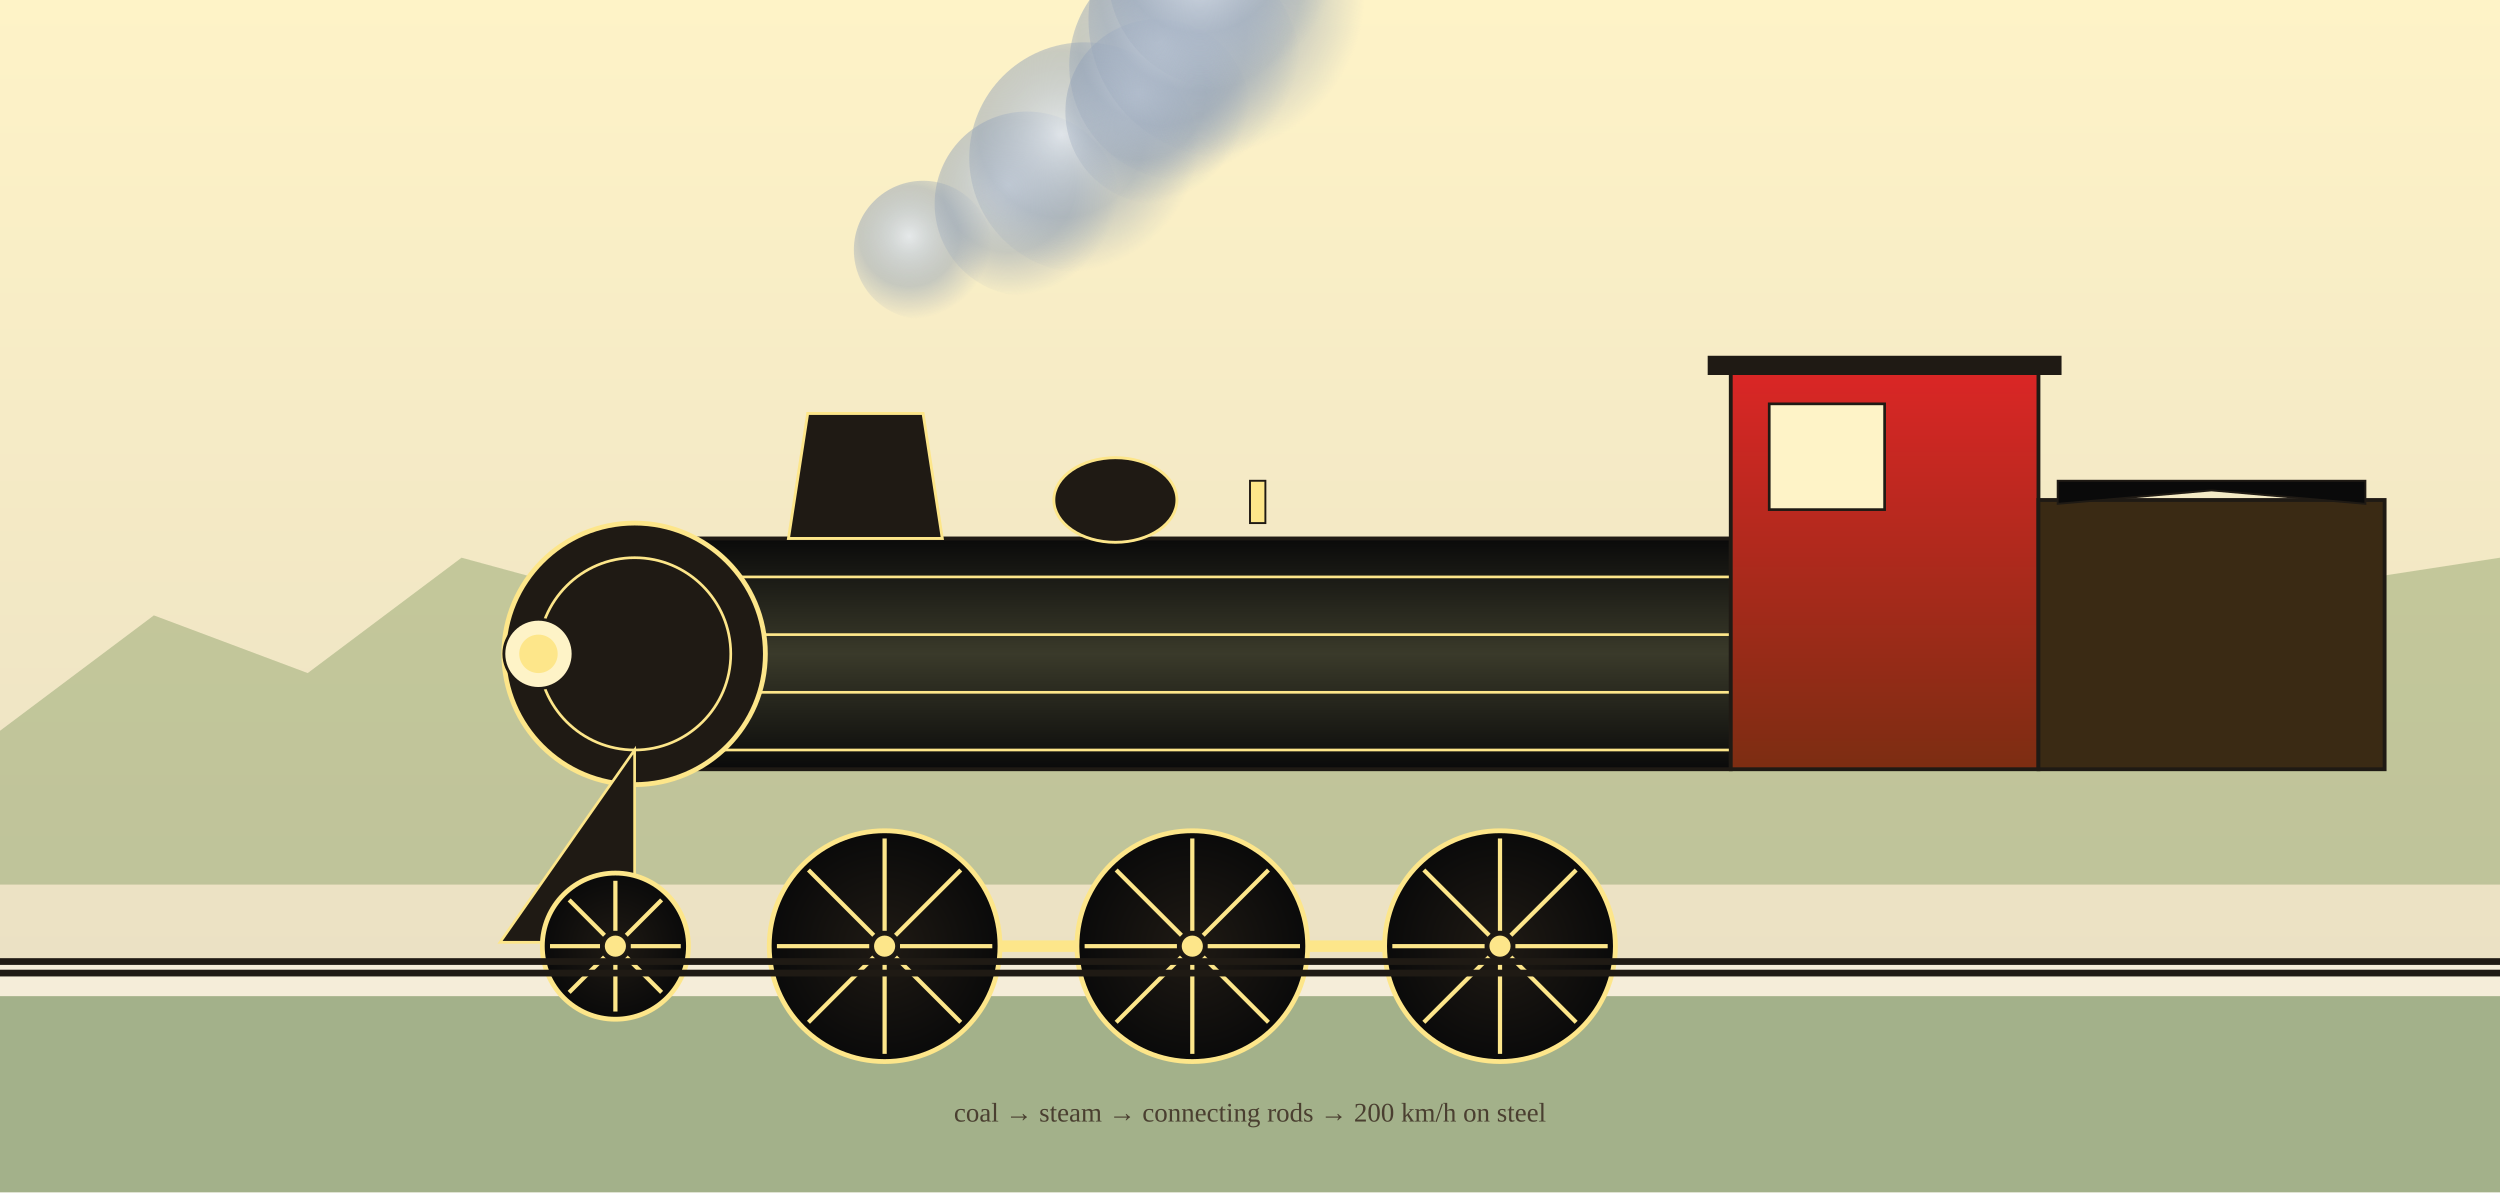
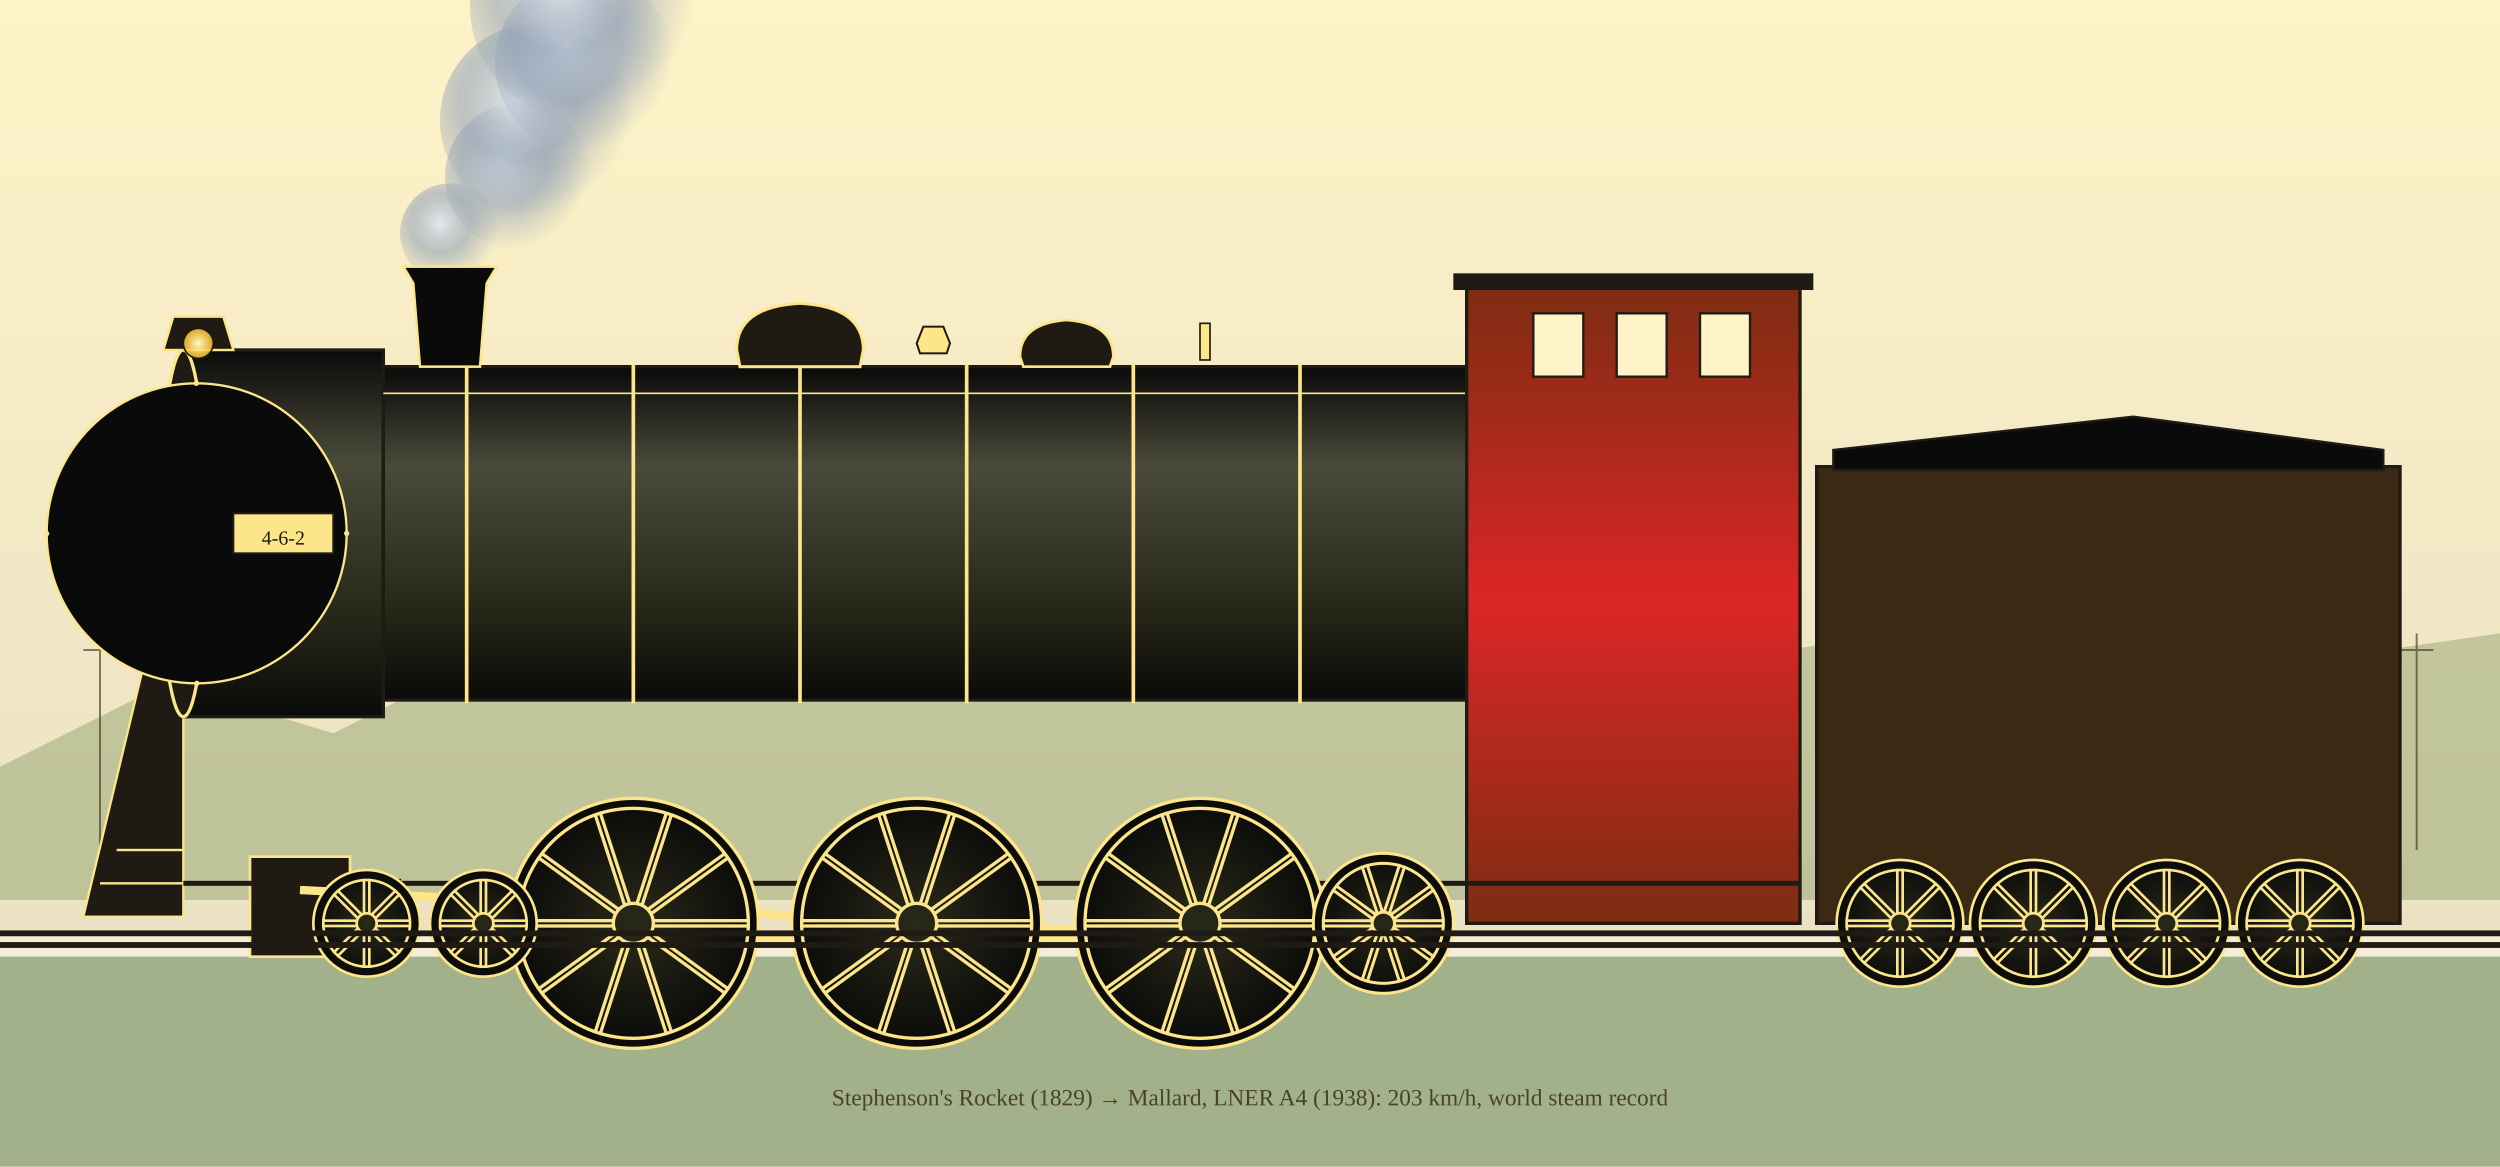
- <svg xmlns="http://www.w3.org/2000/svg" viewBox="0 0 1300 620" width="1300" height="620" role="img" aria-label="Glyph chart" aria-describedby="glyph-desc">
+ <svg xmlns="http://www.w3.org/2000/svg" viewBox="0 0 1500 700" width="1500" height="700" role="img" aria-label="Glyph chart" aria-describedby="glyph-desc">
  <defs>
    <linearGradient id="g-sky" x1="0%" y1="0%" x2="0%" y2="100%">
      <stop offset="0%" stop-color="#fef3c7" stop-opacity="1" />
      <stop offset="100%" stop-color="#ebe1c4" stop-opacity="1" />
    </linearGradient>
    <linearGradient id="g-boiler" x1="0%" y1="0%" x2="0%" y2="100%">
      <stop offset="0%" stop-color="#0a0a0a" stop-opacity="1" />
-       <stop offset="50%" stop-color="#3a3a2a" stop-opacity="1" />
+       <stop offset="30%" stop-color="#4a4a3a" stop-opacity="1" />
+       <stop offset="70%" stop-color="#2a2a1a" stop-opacity="1" />
      <stop offset="100%" stop-color="#0a0a0a" stop-opacity="1" />
    </linearGradient>
    <radialGradient id="g-smoke" cx="40%" cy="40%" r="60%">
-       <stop offset="0%" stop-color="#e2e8f0" stop-opacity="0.85" />
-       <stop offset="60%" stop-color="#94a3b8" stop-opacity="0.5" />
+       <stop offset="0%" stop-color="#e2e8f0" stop-opacity="0.9" />
+       <stop offset="50%" stop-color="#94a3b8" stop-opacity="0.6" />
      <stop offset="100%" stop-color="#94a3b8" stop-opacity="0" />
    </radialGradient>
+     <linearGradient id="g-cab" x1="0%" y1="0%" x2="0%" y2="100%">
+       <stop offset="0%" stop-color="#7c2d12" stop-opacity="1" />
+       <stop offset="50%" stop-color="#dc2626" stop-opacity="1" />
+       <stop offset="100%" stop-color="#7c2d12" stop-opacity="1" />
+     </linearGradient>
    <radialGradient id="g-wheel" cx="50%" cy="50%" r="50%">
-       <stop offset="0%" stop-color="#1f1a14" stop-opacity="1" />
+       <stop offset="0%" stop-color="#2a2a1a" stop-opacity="1" />
      <stop offset="100%" stop-color="#0a0a0a" stop-opacity="1" />
    </radialGradient>
-     <linearGradient id="g-cab" x1="0%" y1="0%" x2="0%" y2="100%">
-       <stop offset="0%" stop-color="#dc2626" stop-opacity="1" />
-       <stop offset="100%" stop-color="#7c2d12" stop-opacity="1" />
-     </linearGradient>
+     <radialGradient id="g-headlamp" cx="50%" cy="50%" r="50%">
+       <stop offset="0%" stop-color="#fef9c3" stop-opacity="1" />
+       <stop offset="100%" stop-color="#fbbf24" stop-opacity="0.85" />
+     </radialGradient>
  </defs>
-   <rect x="0" y="0" width="1300" height="620" fill="transparent" />
-   <rect x="0" y="0" width="1300" height="620" fill="#f5edd9" />
-   <g transform="translate(0.000, 0.000)">
-     <path d="M 0 0 L 1300 0 L 1300 500 L 0 500 Z" fill="url(#g-sky)" stroke="none" />
-   </g>
-   <g transform="translate(0.000, 0.000)">
-     <path d="M 0 380 L 80 320 L 160 350 L 240 290 L 350 320 L 480 280 L 600 310 L 740 290 L 880 320 L 1020 285 L 1170 310 L 1300 290 L 1300 460 L 0 460 Z" fill="rgba(107,138,74,.35)" stroke="none" />
-   </g>
-   <g transform="translate(0.000, 518.000)">
-     <path d="M 0 0 L 1300 0 L 1300 102 L 0 102 Z" fill="#a3b18a" stroke="none" />
-   </g>
-   <g transform="translate(480.000, 130.000)">
-     <circle cx="0" cy="0" r="36" fill="url(#g-smoke)" />
-   </g>
-   <g transform="translate(534.000, 106.000)">
-     <circle cx="0" cy="0" r="48" fill="url(#g-smoke)" />
-   </g>
-   <g transform="translate(564.000, 82.000)">
-     <circle cx="0" cy="0" r="60" fill="url(#g-smoke)" />
-   </g>
-   <g transform="translate(602.000, 58.000)">
-     <circle cx="0" cy="0" r="48" fill="url(#g-smoke)" />
-   </g>
-   <g transform="translate(616.000, 34.000)">
-     <circle cx="0" cy="0" r="60" fill="url(#g-smoke)" />
-   </g>
-   <g transform="translate(638.000, 10.000)">
-     <circle cx="0" cy="0" r="72" fill="url(#g-smoke)" />
-   </g>
-   <g transform="translate(636.000, -14.000)">
-     <circle cx="0" cy="0" r="60" fill="url(#g-smoke)" />
-   </g>
-   <g transform="translate(340.000, 280.000)">
-     <path d="M 0 0 L 560 0 L 560 120 L 0 120 Z" fill="url(#g-boiler)" stroke="#1f1a14" stroke-width="2" />
-   </g>
-   <g transform="translate(340.000, 300.000)">
-     <polyline points="0,0 560,0" fill="none" stroke="#fde68a" stroke-width="1.4" />
-   </g>
-   <g transform="translate(340.000, 330.000)">
-     <polyline points="0,0 560,0" fill="none" stroke="#fde68a" stroke-width="1.4" />
-   </g>
-   <g transform="translate(340.000, 360.000)">
-     <polyline points="0,0 560,0" fill="none" stroke="#fde68a" stroke-width="1.4" />
-   </g>
-   <g transform="translate(340.000, 390.000)">
-     <polyline points="0,0 560,0" fill="none" stroke="#fde68a" stroke-width="1.4" />
-   </g>
-   <g transform="translate(330.000, 340.000)">
-     <circle cx="0" cy="0" r="68" fill="#1f1a14" stroke="#fde68a" stroke-width="2.5" />
-   </g>
-   <g transform="translate(330.000, 340.000)">
-     <circle cx="0" cy="0" r="50" fill="none" stroke="#fde68a" stroke-width="1.4" />
-   </g>
-   <g transform="translate(280.000, 340.000)">
-     <circle cx="0" cy="0" r="18" fill="#fef3c7" stroke="#1f1a14" stroke-width="1.5" />
-   </g>
-   <g transform="translate(280.000, 340.000)">
-     <circle cx="0" cy="0" r="10" fill="#fde68a" />
-   </g>
-   <g transform="translate(0.000, 0.000)">
-     <path d="M 260 490 L 330 390 L 330 490 Z" fill="#1f1a14" stroke="#fde68a" stroke-width="1.4" />
-   </g>
-   <g transform="translate(420.000, 215.000)">
-     <path d="M 0 0 L 60 0 L 70 65 L -10 65 Z" fill="#1f1a14" stroke="#fde68a" stroke-width="1.5" />
-   </g>
-   <g transform="translate(580.000, 260.000)">
-     <ellipse cx="0" cy="0" rx="32" ry="22" fill="#1f1a14" stroke="#fde68a" stroke-width="1.5" />
-   </g>
-   <g transform="translate(650.000, 272.000)">
-     <path d="M 0 0 L 8 0 L 8 -22 L 0 -22 Z" fill="#fde68a" stroke="#1f1a14" stroke-width="1" />
-   </g>
-   <g transform="translate(900.000, 190.000)">
-     <path d="M 0 0 L 160 0 L 160 210 L 0 210 Z" fill="url(#g-cab)" stroke="#1f1a14" stroke-width="2" />
-   </g>
-   <g transform="translate(888.000, 185.000)">
-     <path d="M 0 0 L 184 0 L 184 10 L 0 10 Z" fill="#1f1a14" stroke="none" />
-   </g>
-   <g transform="translate(920.000, 210.000)">
-     <path d="M 0 0 L 60 0 L 60 55 L 0 55 Z" fill="#fef3c7" stroke="#1f1a14" stroke-width="1.4" />
-   </g>
-   <g transform="translate(1060.000, 260.000)">
-     <path d="M 0 0 L 180 0 L 180 140 L 0 140 Z" fill="#3a2a14" stroke="#1f1a14" stroke-width="2" />
-   </g>
-   <g transform="translate(1070.000, 250.000)">
-     <path d="M 0 0 L 160 0 L 160 12 L 80 5 L 0 12 Z" fill="#0a0a0a" stroke="#1f1a14" stroke-width="1" />
-   </g>
-   <g transform="translate(0.000, 0.000)">
-     <path d="M 460 492 L 780 492" fill="none" stroke="#fde68a" stroke-width="6" />
-   </g>
-   <g transform="translate(320.000, 492.000)">
-     <circle cx="0" cy="0" r="38" fill="url(#g-wheel)" stroke="#fde68a" stroke-width="2.5" />
+   <rect x="0" y="0" width="1500" height="700" fill="transparent" />
+   <rect x="0" y="0" width="1500" height="700" fill="#f5edd9" />
+   <g transform="translate(0.000, 0.000)">
+     <path d="M 0 0 L 1500 0 L 1500 560 L 0 560 Z" fill="url(#g-sky)" stroke="none" />
+   </g>
+   <g transform="translate(0.000, 0.000)">
+     <path d="M 0 460 L 100 410 L 200 440 L 320 380 L 440 410 L 580 370 L 720 400 L 880 365 L 1040 395 L 1200 370 L 1360 400 L 1500 380 L 1500 540 L 0 540 Z" fill="rgba(107,138,74,.35)" stroke="none" />
+   </g>
+   <g transform="translate(0.000, 0.000)">
+     <path d="M 60 510 L 60 380 M 50 390 L 70 390 M 1450 510 L 1450 380 M 1440 390 L 1460 390" fill="none" stroke="rgba(58,42,20,.6)" stroke-width="1.2" />
+   </g>
+   <g transform="translate(0.000, 574.000)">
+     <path d="M 0 0 L 1500 0 L 1500 126 L 0 126 Z" fill="#a3b18a" stroke="none" />
+   </g>
+   <g transform="translate(270.000, 140.000)">
+     <circle cx="0" cy="0" r="30" fill="url(#g-smoke)" />
+   </g>
+   <g transform="translate(311.000, 106.000)">
+     <circle cx="0" cy="0" r="44" fill="url(#g-smoke)" />
+   </g>
+   <g transform="translate(322.000, 72.000)">
+     <circle cx="0" cy="0" r="58" fill="url(#g-smoke)" />
+   </g>
+   <g transform="translate(351.000, 38.000)">
+     <circle cx="0" cy="0" r="54" fill="url(#g-smoke)" />
+   </g>
+   <g transform="translate(350.000, 4.000)">
+     <circle cx="0" cy="0" r="68" fill="url(#g-smoke)" />
+   </g>
+   <g transform="translate(0.000, 0.000)">
+     <path d="M 50 550 L 110 300 L 110 550 Z M 50 550 L 110 550 M 60 530 L 110 530 M 70 510 L 110 510" fill="#1f1a14" stroke="#fde68a" stroke-width="1.4" />
+   </g>
+   <g transform="translate(0.000, 0.000)">
+     <path d="M 110 210 L 230 210 L 230 430 L 110 430 Z" fill="url(#g-boiler)" stroke="#1f1a14" stroke-width="2" />
+   </g>
+   <g transform="translate(110.000, 320.000)">
+     <ellipse cx="0" cy="0" rx="14" ry="110" fill="#1f1a14" stroke="#fde68a" stroke-width="2" />
+   </g>
+   <g transform="translate(118.000, 320.000)">
+     <circle cx="0" cy="0" r="90" fill="#0a0a0a" stroke="#fde68a" stroke-width="1.4" />
+   </g>
+   <g transform="translate(208.000, 320.000)">
+     <circle cx="0" cy="0" r="1.6" fill="#fde68a" />
+   </g>
+   <g transform="translate(118.070, 410.000)">
+     <circle cx="0" cy="0" r="1.6" fill="#fde68a" />
+   </g>
+   <g transform="translate(28.000, 320.140)">
+     <circle cx="0" cy="0" r="1.6" fill="#fde68a" />
+   </g>
+   <g transform="translate(117.780, 230.000)">
+     <circle cx="0" cy="0" r="1.6" fill="#fde68a" />
+   </g>
+   <g transform="translate(140.000, 308.000)">
+     <path d="M 0 0 L 60 0 L 60 24 L 0 24 Z" fill="#fde68a" stroke="#1f1a14" stroke-width="1.2" />
+   </g>
+   <g transform="translate(170.000, 324.000)">
+     <text x="0" y="0" font-size="12" fill="#1f1a14" text-anchor="middle" dominant-baseline="middle">4-6-2</text>
+   </g>
+   <g transform="translate(104.000, 190.000)">
+     <path d="M 0 0 L 30 0 L 36 20 L -6 20 Z" fill="#1f1a14" stroke="#fde68a" stroke-width="1.4" />
+   </g>
+   <g transform="translate(119.000, 206.000)">
+     <circle cx="0" cy="0" r="9" fill="url(#g-headlamp)" stroke="#1f1a14" stroke-width="1" />
+   </g>
+   <g transform="translate(0.000, 0.000)">
+     <path d="M 230 220 L 880 220 L 880 420 L 230 420 Z" fill="url(#g-boiler)" stroke="#1f1a14" stroke-width="2" />
+   </g>
+   <g transform="translate(280.000, 0.000)">
+     <polyline points="0,218 0,422" fill="none" stroke="#fde68a" stroke-width="2.2" />
+   </g>
+   <g transform="translate(380.000, 0.000)">
+     <polyline points="0,218 0,422" fill="none" stroke="#fde68a" stroke-width="2.2" />
+   </g>
+   <g transform="translate(480.000, 0.000)">
+     <polyline points="0,218 0,422" fill="none" stroke="#fde68a" stroke-width="2.2" />
+   </g>
+   <g transform="translate(580.000, 0.000)">
+     <polyline points="0,218 0,422" fill="none" stroke="#fde68a" stroke-width="2.2" />
+   </g>
+   <g transform="translate(680.000, 0.000)">
+     <polyline points="0,218 0,422" fill="none" stroke="#fde68a" stroke-width="2.2" />
+   </g>
+   <g transform="translate(780.000, 0.000)">
+     <polyline points="0,218 0,422" fill="none" stroke="#fde68a" stroke-width="2.2" />
+   </g>
+   <g transform="translate(0.000, 0.000)">
+     <polyline points="230,236 880,236" fill="none" stroke="#fde68a" stroke-width="1" />
+   </g>
+   <g transform="translate(270.000, 170.000)">
+     <path d="M -22 0 L -28 -10 L 28 -10 L 22 0 L 18 50 L -18 50 Z" fill="#0a0a0a" stroke="#fde68a" stroke-width="1.5" />
+   </g>
+   <g transform="translate(480.000, 220.000)">
+     <path d="M -36 0 L -38 -10 Q -38 -36, 0 -38 Q 38 -36, 38 -10 L 36 0 Z" fill="#1f1a14" stroke="#fde68a" stroke-width="1.8" />
+   </g>
+   <g transform="translate(640.000, 220.000)">
+     <path d="M -26 0 L -28 -6 Q -28 -26, 0 -28 Q 28 -26, 28 -6 L 26 0 Z" fill="#1f1a14" stroke="#fde68a" stroke-width="1.6" />
+   </g>
+   <g transform="translate(560.000, 212.000)">
+     <path d="M -8 0 L -10 -6 L -6 -16 L 6 -16 L 10 -6 L 8 0 Z" fill="#fde68a" stroke="#1f1a14" stroke-width="1.2" />
+   </g>
+   <g transform="translate(720.000, 216.000)">
+     <path d="M 0 0 L 6 0 L 6 -22 L 0 -22 Z" fill="#fde68a" stroke="#1f1a14" stroke-width="1" />
+   </g>
+   <g transform="translate(0.000, 0.000)">
+     <path d="M 150 514 L 210 514 L 210 574 L 150 574 Z" fill="#1f1a14" stroke="#fde68a" stroke-width="1.6" />
+   </g>
+   <g transform="translate(0.000, 0.000)">
+     <path d="M 880 170 L 1080 170 L 1080 554 L 880 554 Z" fill="url(#g-cab)" stroke="#1f1a14" stroke-width="2" />
+   </g>
+   <g transform="translate(0.000, 0.000)">
+     <path d="M 872 164 L 1088 164 L 1088 174 L 872 174 Z" fill="#1f1a14" stroke="none" />
+   </g>
+   <g transform="translate(920.000, 188.000)">
+     <path d="M 0 0 L 30 0 L 30 38 L 0 38 Z" fill="#fef3c7" stroke="#1f1a14" stroke-width="1.4" />
+   </g>
+   <g transform="translate(970.000, 188.000)">
+     <path d="M 0 0 L 30 0 L 30 38 L 0 38 Z" fill="#fef3c7" stroke="#1f1a14" stroke-width="1.4" />
+   </g>
+   <g transform="translate(1020.000, 188.000)">
+     <path d="M 0 0 L 30 0 L 30 38 L 0 38 Z" fill="#fef3c7" stroke="#1f1a14" stroke-width="1.4" />
+   </g>
+   <g transform="translate(0.000, 0.000)">
+     <path d="M 1090 280 L 1440 280 L 1440 554 L 1090 554 Z" fill="#3a2a14" stroke="#1f1a14" stroke-width="2" />
+   </g>
+   <g transform="translate(0.000, 0.000)">
+     <path d="M 1100 270 L 1280 250 L 1430 270 L 1430 282 L 1100 282 Z" fill="#0a0a0a" stroke="#1f1a14" stroke-width="1.4" />
+   </g>
+   <g transform="translate(0.000, 0.000)">
+     <polyline points="110,530 1080,530" fill="none" stroke="#1f1a14" stroke-width="3" />
+   </g>
+   <g transform="translate(0.000, 0.000)">
+     <path d="M 380 562 L 720 562" fill="none" stroke="#fde68a" stroke-width="7" />
+   </g>
+   <g transform="translate(0.000, 0.000)">
+     <path d="M 180 534 L 720 562" fill="none" stroke="#fde68a" stroke-width="5" />
+   </g>
+   <g transform="translate(210.000, 528.000)">
+     <path d="M 0 0 L 30 0 L 30 12 L 0 12 Z" fill="#fde68a" stroke="#1f1a14" stroke-width="1.4" />
+   </g>
+   <g transform="translate(380.000, 554.000)">
+     <path d="M -75 0 A 75 75 0 1 0 75 0 A 75 75 0 1 0 -75 0 M -69 0 A 69 69 0 1 0 69 0 A 69 69 0 1 0 -69 0 M -12 0 A 12 12 0 1 0 12 0 A 12 12 0 1 0 -12 0 M 12 1.6 L 69 1.6 L 69 -1.6 L 12 -1.6 Z M 8.77 8.35 L 54.88 41.85 L 56.76 39.26 L 10.65 5.76 Z M 2.19 11.91 L 19.8 66.12 L 22.84 65.13 L 5.23 10.92 Z M -5.23 10.92 L -22.84 65.13 L -19.8 66.12 L -2.19 11.91 Z M -10.65 5.76 L -56.76 39.26 L -54.88 41.85 L -8.77 8.35 Z M -12 -1.6 L -69 -1.6 L -69 1.6 L -12 1.6 Z M -8.77 -8.35 L -54.88 -41.85 L -56.76 -39.26 L -10.65 -5.76 Z M -2.19 -11.91 L -19.8 -66.12 L -22.84 -65.13 L -5.23 -10.92 Z M 5.23 -10.92 L 22.84 -65.13 L 19.8 -66.12 L 2.19 -11.91 Z M 10.65 -5.76 L 56.76 -39.26 L 54.88 -41.85 L 8.77 -8.35 Z" fill="url(#g-wheel)" stroke="#fde68a" stroke-width="2" />
    <animateTransform attributeName="transform" type="rotate" values="0;360" dur="3.500s" repeatCount="indefinite" additive="sum" />
  </g>
-   <g transform="translate(460.000, 492.000)">
-     <circle cx="0" cy="0" r="60" fill="url(#g-wheel)" stroke="#fde68a" stroke-width="2.5" />
+   <g transform="translate(550.000, 554.000)">
+     <path d="M -75 0 A 75 75 0 1 0 75 0 A 75 75 0 1 0 -75 0 M -69 0 A 69 69 0 1 0 69 0 A 69 69 0 1 0 -69 0 M -12 0 A 12 12 0 1 0 12 0 A 12 12 0 1 0 -12 0 M 12 1.6 L 69 1.6 L 69 -1.6 L 12 -1.6 Z M 8.77 8.35 L 54.88 41.85 L 56.76 39.26 L 10.65 5.76 Z M 2.19 11.91 L 19.8 66.12 L 22.84 65.13 L 5.23 10.92 Z M -5.23 10.92 L -22.84 65.13 L -19.8 66.12 L -2.19 11.91 Z M -10.65 5.76 L -56.76 39.26 L -54.88 41.85 L -8.77 8.35 Z M -12 -1.6 L -69 -1.6 L -69 1.6 L -12 1.6 Z M -8.77 -8.35 L -54.88 -41.85 L -56.76 -39.26 L -10.65 -5.76 Z M -2.19 -11.91 L -19.8 -66.12 L -22.84 -65.13 L -5.23 -10.92 Z M 5.23 -10.92 L 22.84 -65.13 L 19.8 -66.12 L 2.19 -11.91 Z M 10.65 -5.76 L 56.76 -39.26 L 54.88 -41.85 L 8.77 -8.35 Z" fill="url(#g-wheel)" stroke="#fde68a" stroke-width="2" />
    <animateTransform attributeName="transform" type="rotate" values="0;360" dur="3.500s" repeatCount="indefinite" additive="sum" />
  </g>
-   <g transform="translate(620.000, 492.000)">
-     <circle cx="0" cy="0" r="60" fill="url(#g-wheel)" stroke="#fde68a" stroke-width="2.5" />
+   <g transform="translate(720.000, 554.000)">
+     <path d="M -75 0 A 75 75 0 1 0 75 0 A 75 75 0 1 0 -75 0 M -69 0 A 69 69 0 1 0 69 0 A 69 69 0 1 0 -69 0 M -12 0 A 12 12 0 1 0 12 0 A 12 12 0 1 0 -12 0 M 12 1.6 L 69 1.6 L 69 -1.6 L 12 -1.6 Z M 8.77 8.35 L 54.88 41.85 L 56.76 39.26 L 10.65 5.76 Z M 2.19 11.91 L 19.8 66.12 L 22.84 65.13 L 5.23 10.92 Z M -5.23 10.92 L -22.84 65.13 L -19.8 66.12 L -2.19 11.91 Z M -10.65 5.76 L -56.76 39.26 L -54.88 41.85 L -8.77 8.35 Z M -12 -1.6 L -69 -1.6 L -69 1.6 L -12 1.6 Z M -8.77 -8.35 L -54.88 -41.85 L -56.76 -39.26 L -10.65 -5.76 Z M -2.19 -11.91 L -19.8 -66.12 L -22.84 -65.13 L -5.23 -10.92 Z M 5.23 -10.92 L 22.84 -65.13 L 19.8 -66.12 L 2.19 -11.91 Z M 10.65 -5.76 L 56.76 -39.26 L 54.88 -41.85 L 8.77 -8.35 Z" fill="url(#g-wheel)" stroke="#fde68a" stroke-width="2" />
    <animateTransform attributeName="transform" type="rotate" values="0;360" dur="3.500s" repeatCount="indefinite" additive="sum" />
  </g>
-   <g transform="translate(780.000, 492.000)">
-     <circle cx="0" cy="0" r="60" fill="url(#g-wheel)" stroke="#fde68a" stroke-width="2.5" />
-     <animateTransform attributeName="transform" type="rotate" values="0;360" dur="3.500s" repeatCount="indefinite" additive="sum" />
-   </g>
-   <g transform="translate(320.000, 492.000)">
-     <path d="M 8 0 L 34 0 M 5.66 5.66 L 24.04 24.04 M 0 8 L 0 34 M -5.66 5.66 L -24.04 24.04 M -8 0 L -34 0 M -5.66 -5.66 L -24.04 -24.04 M 0 -8 L 0 -34 M 5.66 -5.66 L 24.04 -24.04" fill="none" stroke="#fde68a" stroke-width="2.2" />
-     <animateTransform attributeName="transform" type="rotate" values="0;360" dur="3.500s" repeatCount="indefinite" additive="sum" />
-   </g>
-   <g transform="translate(460.000, 492.000)">
-     <path d="M 8 0 L 56 0 M 5.66 5.66 L 39.6 39.6 M 0 8 L 0 56 M -5.66 5.66 L -39.6 39.6 M -8 0 L -56 0 M -5.66 -5.66 L -39.6 -39.6 M 0 -8 L 0 -56 M 5.66 -5.66 L 39.6 -39.6" fill="none" stroke="#fde68a" stroke-width="2.2" />
-     <animateTransform attributeName="transform" type="rotate" values="0;360" dur="3.500s" repeatCount="indefinite" additive="sum" />
-   </g>
-   <g transform="translate(620.000, 492.000)">
-     <path d="M 8 0 L 56 0 M 5.66 5.66 L 39.6 39.6 M 0 8 L 0 56 M -5.66 5.66 L -39.6 39.6 M -8 0 L -56 0 M -5.66 -5.66 L -39.6 -39.6 M 0 -8 L 0 -56 M 5.66 -5.66 L 39.6 -39.6" fill="none" stroke="#fde68a" stroke-width="2.2" />
-     <animateTransform attributeName="transform" type="rotate" values="0;360" dur="3.500s" repeatCount="indefinite" additive="sum" />
-   </g>
-   <g transform="translate(780.000, 492.000)">
-     <path d="M 8 0 L 56 0 M 5.66 5.66 L 39.6 39.6 M 0 8 L 0 56 M -5.66 5.66 L -39.6 39.6 M -8 0 L -56 0 M -5.66 -5.66 L -39.6 -39.6 M 0 -8 L 0 -56 M 5.66 -5.66 L 39.6 -39.6" fill="none" stroke="#fde68a" stroke-width="2.2" />
-     <animateTransform attributeName="transform" type="rotate" values="0;360" dur="3.500s" repeatCount="indefinite" additive="sum" />
-   </g>
-   <g transform="translate(320.000, 492.000)">
-     <circle cx="0" cy="0" r="6" fill="#fde68a" stroke="#1f1a14" stroke-width="1" />
-   </g>
-   <g transform="translate(460.000, 492.000)">
-     <circle cx="0" cy="0" r="6" fill="#fde68a" stroke="#1f1a14" stroke-width="1" />
-   </g>
-   <g transform="translate(620.000, 492.000)">
-     <circle cx="0" cy="0" r="6" fill="#fde68a" stroke="#1f1a14" stroke-width="1" />
-   </g>
-   <g transform="translate(780.000, 492.000)">
-     <circle cx="0" cy="0" r="6" fill="#fde68a" stroke="#1f1a14" stroke-width="1" />
-   </g>
-   <g transform="translate(0.000, 500.000)">
-     <polyline points="0,0 1300,0" fill="none" stroke="#1f1a14" stroke-width="3.5" />
-   </g>
-   <g transform="translate(0.000, 506.000)">
-     <polyline points="0,0 1300,0" fill="none" stroke="#1f1a14" stroke-width="3.5" />
-   </g>
-   <g transform="translate(650.000, 580.000)">
-     <text x="0" y="0" font-size="14" fill="#4a3f30" text-anchor="middle" dominant-baseline="middle">coal → steam → connecting rods → 200 km/h on steel</text>
+   <g transform="translate(220.000, 554.000)">
+     <path d="M -32 0 A 32 32 0 1 0 32 0 A 32 32 0 1 0 -32 0 M -26 0 A 26 26 0 1 0 26 0 A 26 26 0 1 0 -26 0 M -6 0 A 6 6 0 1 0 6 0 A 6 6 0 1 0 -6 0 M 6 1.6 L 26 1.6 L 26 -1.6 L 6 -1.6 Z M 3.11 5.37 L 17.25 19.52 L 19.52 17.25 L 5.37 3.11 Z M -1.6 6 L -1.6 26 L 1.6 26 L 1.6 6 Z M -5.37 3.11 L -19.52 17.25 L -17.25 19.52 L -3.11 5.37 Z M -6 -1.6 L -26 -1.6 L -26 1.6 L -6 1.6 Z M -3.11 -5.37 L -17.25 -19.52 L -19.52 -17.25 L -5.37 -3.11 Z M 1.6 -6 L 1.6 -26 L -1.6 -26 L -1.6 -6 Z M 5.37 -3.11 L 19.52 -17.25 L 17.25 -19.52 L 3.11 -5.37 Z" fill="url(#g-wheel)" stroke="#fde68a" stroke-width="1.6" />
+     <animateTransform attributeName="transform" type="rotate" values="0;360" dur="1.500s" repeatCount="indefinite" additive="sum" />
+   </g>
+   <g transform="translate(290.000, 554.000)">
+     <path d="M -32 0 A 32 32 0 1 0 32 0 A 32 32 0 1 0 -32 0 M -26 0 A 26 26 0 1 0 26 0 A 26 26 0 1 0 -26 0 M -6 0 A 6 6 0 1 0 6 0 A 6 6 0 1 0 -6 0 M 6 1.6 L 26 1.6 L 26 -1.6 L 6 -1.6 Z M 3.11 5.37 L 17.25 19.52 L 19.52 17.25 L 5.37 3.11 Z M -1.6 6 L -1.6 26 L 1.6 26 L 1.6 6 Z M -5.37 3.11 L -19.52 17.25 L -17.25 19.52 L -3.11 5.37 Z M -6 -1.6 L -26 -1.6 L -26 1.6 L -6 1.6 Z M -3.11 -5.37 L -17.25 -19.52 L -19.52 -17.25 L -5.37 -3.11 Z M 1.6 -6 L 1.6 -26 L -1.6 -26 L -1.6 -6 Z M 5.37 -3.11 L 19.52 -17.25 L 17.25 -19.52 L 3.11 -5.37 Z" fill="url(#g-wheel)" stroke="#fde68a" stroke-width="1.6" />
+     <animateTransform attributeName="transform" type="rotate" values="0;360" dur="1.500s" repeatCount="indefinite" additive="sum" />
+   </g>
+   <g transform="translate(830.000, 554.000)">
+     <path d="M -42 0 A 42 42 0 1 0 42 0 A 42 42 0 1 0 -42 0 M -36 0 A 36 36 0 1 0 36 0 A 36 36 0 1 0 -36 0 M -6.72 0 A 6.72 6.72 0 1 0 6.72 0 A 6.72 6.72 0 1 0 -6.72 0 M 6.72 1.6 L 36 1.6 L 36 -1.6 L 6.72 -1.6 Z M 4.5 5.24 L 28.18 22.45 L 30.07 19.87 L 6.38 2.66 Z M 0.55 6.89 L 9.6 34.73 L 12.65 33.74 L 3.6 5.9 Z M -3.6 5.9 L -12.65 33.74 L -9.6 34.73 L -0.55 6.89 Z M -6.38 2.66 L -30.07 19.87 L -28.18 22.45 L -4.5 5.24 Z M -6.72 -1.6 L -36 -1.6 L -36 1.6 L -6.72 1.6 Z M -4.5 -5.24 L -28.18 -22.45 L -30.07 -19.87 L -6.38 -2.66 Z M -0.55 -6.89 L -9.6 -34.73 L -12.65 -33.74 L -3.6 -5.9 Z M 3.6 -5.9 L 12.65 -33.74 L 9.6 -34.73 L 0.55 -6.89 Z M 6.38 -2.66 L 30.07 -19.87 L 28.18 -22.45 L 4.5 -5.24 Z" fill="url(#g-wheel)" stroke="#fde68a" stroke-width="1.8" />
+     <animateTransform attributeName="transform" type="rotate" values="0;360" dur="2.000s" repeatCount="indefinite" additive="sum" />
+   </g>
+   <g transform="translate(1140.000, 554.000)">
+     <path d="M -38 0 A 38 38 0 1 0 38 0 A 38 38 0 1 0 -38 0 M -32 0 A 32 32 0 1 0 32 0 A 32 32 0 1 0 -32 0 M -6.08 0 A 6.08 6.08 0 1 0 6.08 0 A 6.08 6.08 0 1 0 -6.08 0 M 6.08 1.6 L 32 1.6 L 32 -1.6 L 6.08 -1.6 Z M 3.17 5.43 L 21.5 23.76 L 23.76 21.5 L 5.43 3.17 Z M -1.6 6.08 L -1.6 32 L 1.6 32 L 1.6 6.08 Z M -5.43 3.17 L -23.76 21.5 L -21.5 23.76 L -3.17 5.43 Z M -6.08 -1.6 L -32 -1.6 L -32 1.6 L -6.08 1.6 Z M -3.17 -5.43 L -21.5 -23.76 L -23.76 -21.5 L -5.43 -3.17 Z M 1.6 -6.08 L 1.6 -32 L -1.6 -32 L -1.6 -6.08 Z M 5.43 -3.17 L 23.76 -21.5 L 21.5 -23.76 L 3.17 -5.43 Z" fill="url(#g-wheel)" stroke="#fde68a" stroke-width="1.6" />
+     <animateTransform attributeName="transform" type="rotate" values="0;360" dur="1.800s" repeatCount="indefinite" additive="sum" />
+   </g>
+   <g transform="translate(1220.000, 554.000)">
+     <path d="M -38 0 A 38 38 0 1 0 38 0 A 38 38 0 1 0 -38 0 M -32 0 A 32 32 0 1 0 32 0 A 32 32 0 1 0 -32 0 M -6.08 0 A 6.08 6.08 0 1 0 6.08 0 A 6.08 6.08 0 1 0 -6.08 0 M 6.08 1.6 L 32 1.6 L 32 -1.6 L 6.08 -1.6 Z M 3.17 5.43 L 21.5 23.76 L 23.76 21.5 L 5.43 3.17 Z M -1.6 6.08 L -1.6 32 L 1.6 32 L 1.6 6.08 Z M -5.43 3.17 L -23.76 21.5 L -21.5 23.76 L -3.17 5.43 Z M -6.08 -1.6 L -32 -1.6 L -32 1.6 L -6.08 1.6 Z M -3.17 -5.43 L -21.5 -23.76 L -23.76 -21.5 L -5.43 -3.17 Z M 1.6 -6.08 L 1.6 -32 L -1.6 -32 L -1.6 -6.08 Z M 5.43 -3.17 L 23.76 -21.5 L 21.5 -23.76 L 3.17 -5.43 Z" fill="url(#g-wheel)" stroke="#fde68a" stroke-width="1.6" />
+     <animateTransform attributeName="transform" type="rotate" values="0;360" dur="1.800s" repeatCount="indefinite" additive="sum" />
+   </g>
+   <g transform="translate(1300.000, 554.000)">
+     <path d="M -38 0 A 38 38 0 1 0 38 0 A 38 38 0 1 0 -38 0 M -32 0 A 32 32 0 1 0 32 0 A 32 32 0 1 0 -32 0 M -6.08 0 A 6.08 6.08 0 1 0 6.08 0 A 6.08 6.08 0 1 0 -6.08 0 M 6.08 1.6 L 32 1.6 L 32 -1.6 L 6.08 -1.6 Z M 3.17 5.43 L 21.5 23.76 L 23.76 21.5 L 5.43 3.17 Z M -1.6 6.08 L -1.6 32 L 1.6 32 L 1.6 6.08 Z M -5.43 3.17 L -23.76 21.5 L -21.5 23.76 L -3.17 5.43 Z M -6.08 -1.6 L -32 -1.6 L -32 1.6 L -6.08 1.6 Z M -3.17 -5.43 L -21.5 -23.76 L -23.76 -21.5 L -5.43 -3.17 Z M 1.6 -6.08 L 1.6 -32 L -1.6 -32 L -1.6 -6.08 Z M 5.43 -3.17 L 23.76 -21.5 L 21.5 -23.76 L 3.17 -5.43 Z" fill="url(#g-wheel)" stroke="#fde68a" stroke-width="1.6" />
+     <animateTransform attributeName="transform" type="rotate" values="0;360" dur="1.800s" repeatCount="indefinite" additive="sum" />
+   </g>
+   <g transform="translate(1380.000, 554.000)">
+     <path d="M -38 0 A 38 38 0 1 0 38 0 A 38 38 0 1 0 -38 0 M -32 0 A 32 32 0 1 0 32 0 A 32 32 0 1 0 -32 0 M -6.08 0 A 6.08 6.08 0 1 0 6.08 0 A 6.08 6.08 0 1 0 -6.08 0 M 6.08 1.6 L 32 1.6 L 32 -1.6 L 6.08 -1.6 Z M 3.17 5.43 L 21.5 23.76 L 23.76 21.5 L 5.43 3.17 Z M -1.6 6.08 L -1.6 32 L 1.6 32 L 1.6 6.08 Z M -5.43 3.17 L -23.76 21.5 L -21.5 23.76 L -3.17 5.43 Z M -6.08 -1.6 L -32 -1.6 L -32 1.6 L -6.08 1.6 Z M -3.17 -5.43 L -21.5 -23.76 L -23.76 -21.5 L -5.43 -3.17 Z M 1.6 -6.08 L 1.6 -32 L -1.6 -32 L -1.6 -6.08 Z M 5.43 -3.17 L 23.76 -21.5 L 21.5 -23.76 L 3.17 -5.43 Z" fill="url(#g-wheel)" stroke="#fde68a" stroke-width="1.6" />
+     <animateTransform attributeName="transform" type="rotate" values="0;360" dur="1.800s" repeatCount="indefinite" additive="sum" />
+   </g>
+   <g transform="translate(0.000, 560.000)">
+     <polyline points="0,0 1500,0" fill="none" stroke="#1f1a14" stroke-width="3.5" />
+   </g>
+   <g transform="translate(0.000, 567.000)">
+     <polyline points="0,0 1500,0" fill="none" stroke="#1f1a14" stroke-width="3.5" />
+   </g>
+   <g transform="translate(750.000, 660.000)">
+     <text x="0" y="0" font-size="14" fill="#4a3f30" text-anchor="middle" dominant-baseline="middle">Stephenson's Rocket (1829) → Mallard, LNER A4 (1938): 203 km/h, world steam record</text>
  </g>
</svg>
